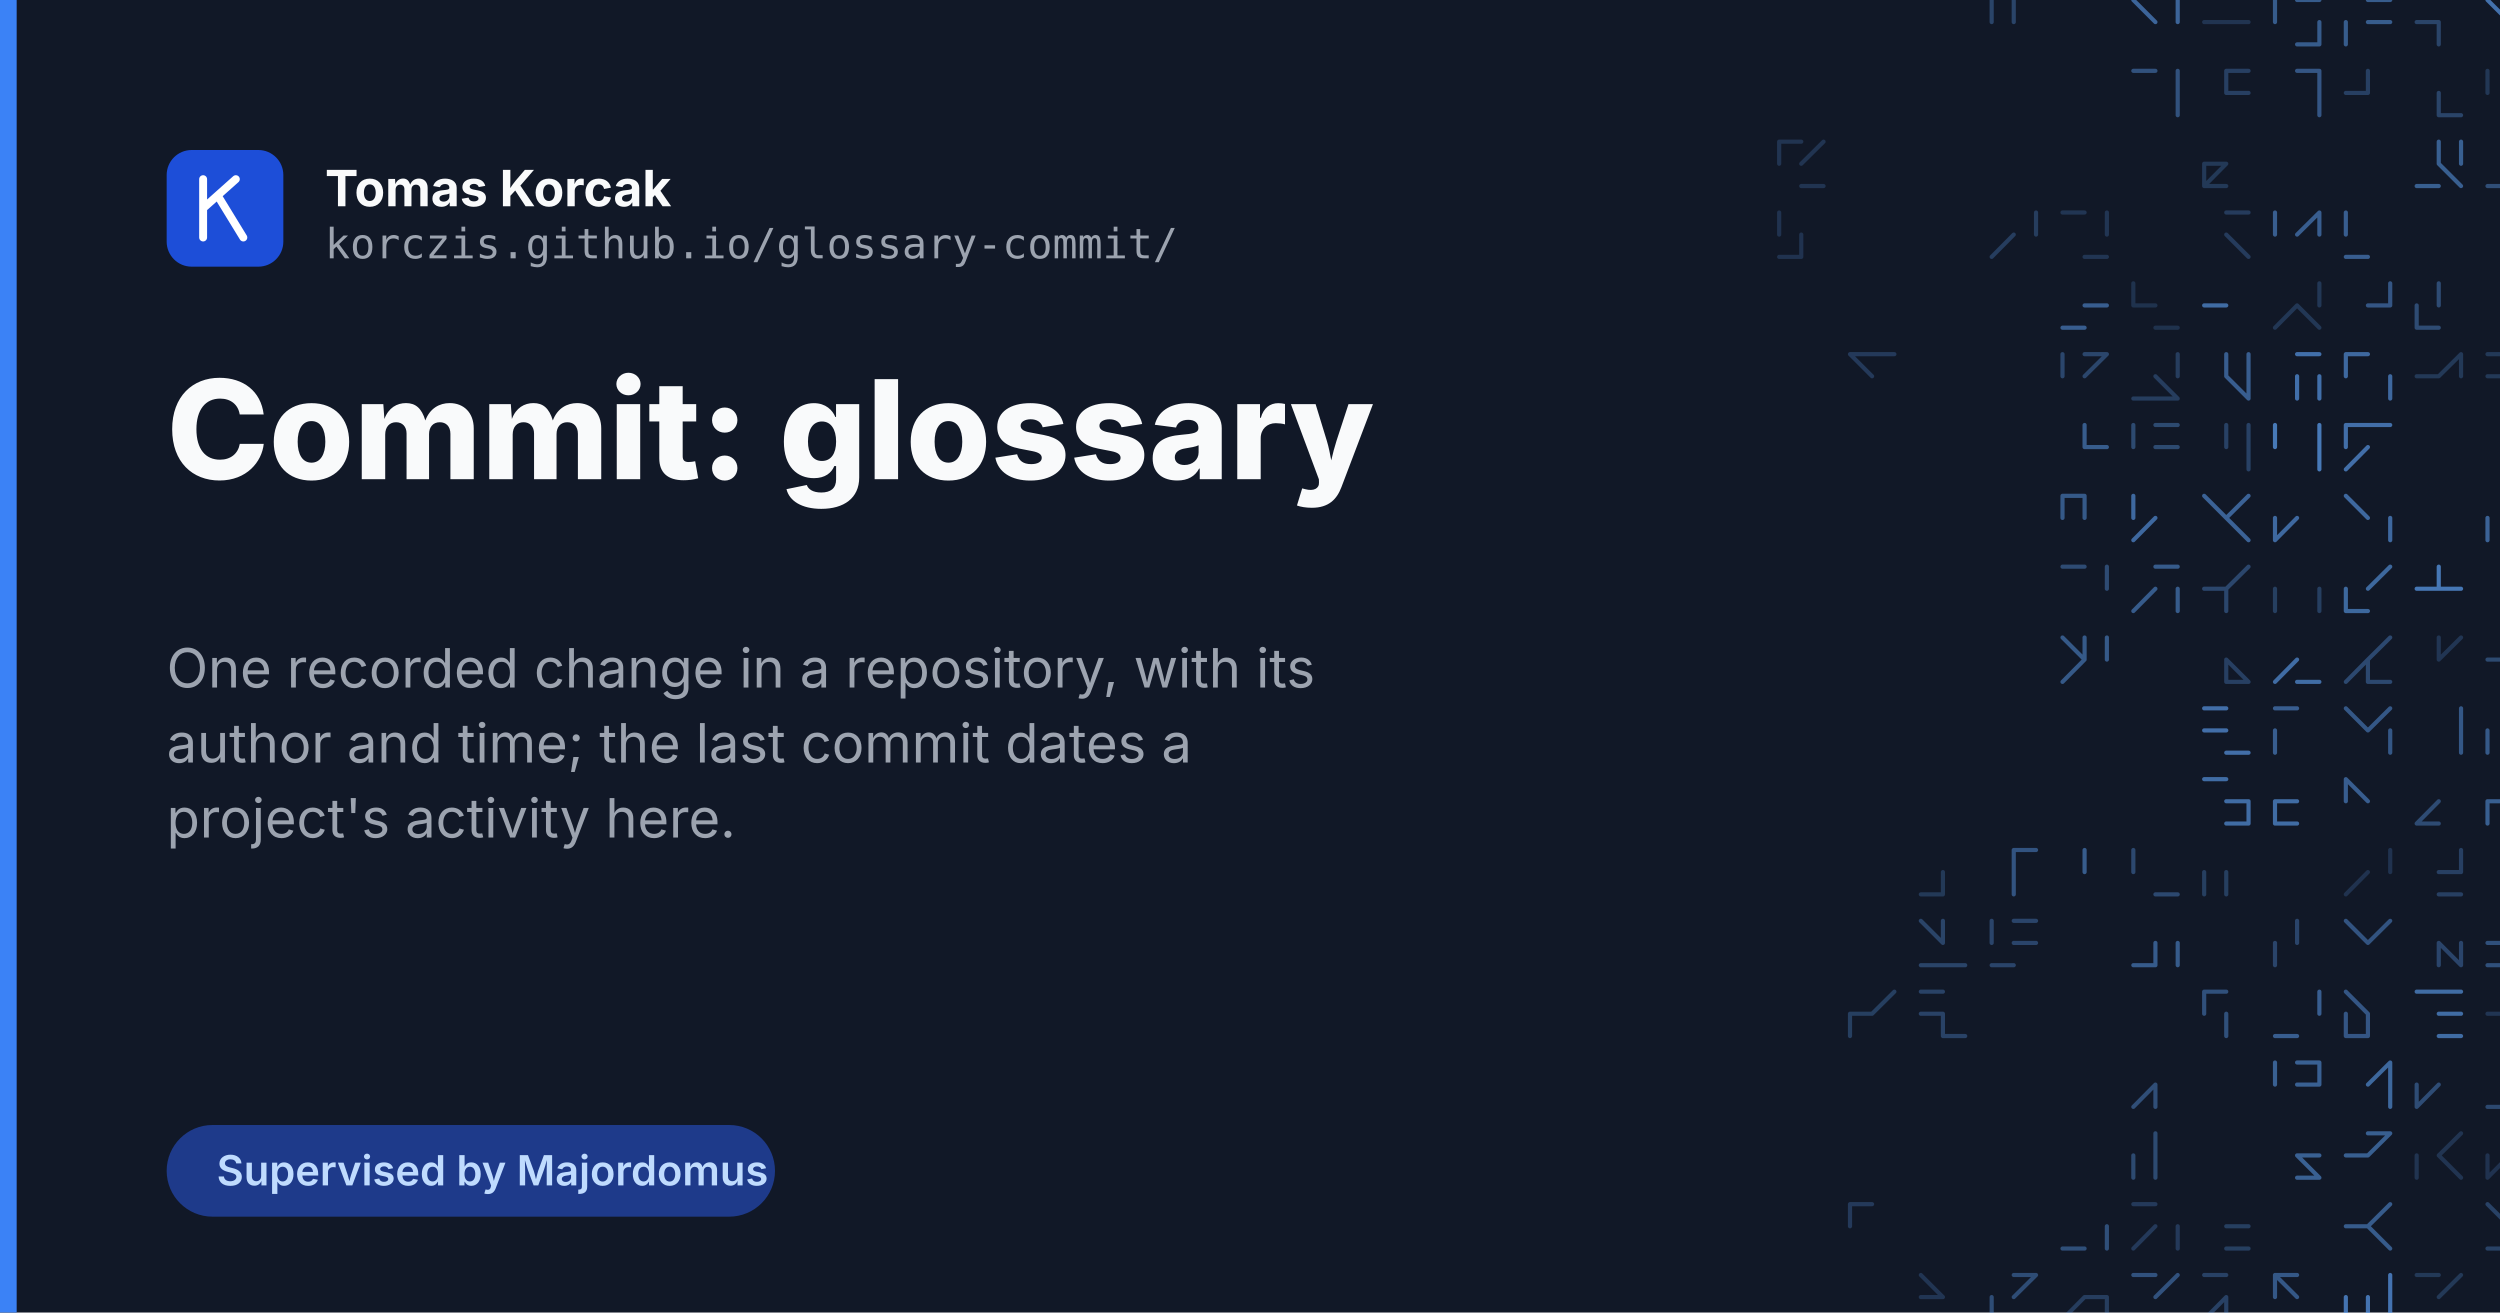
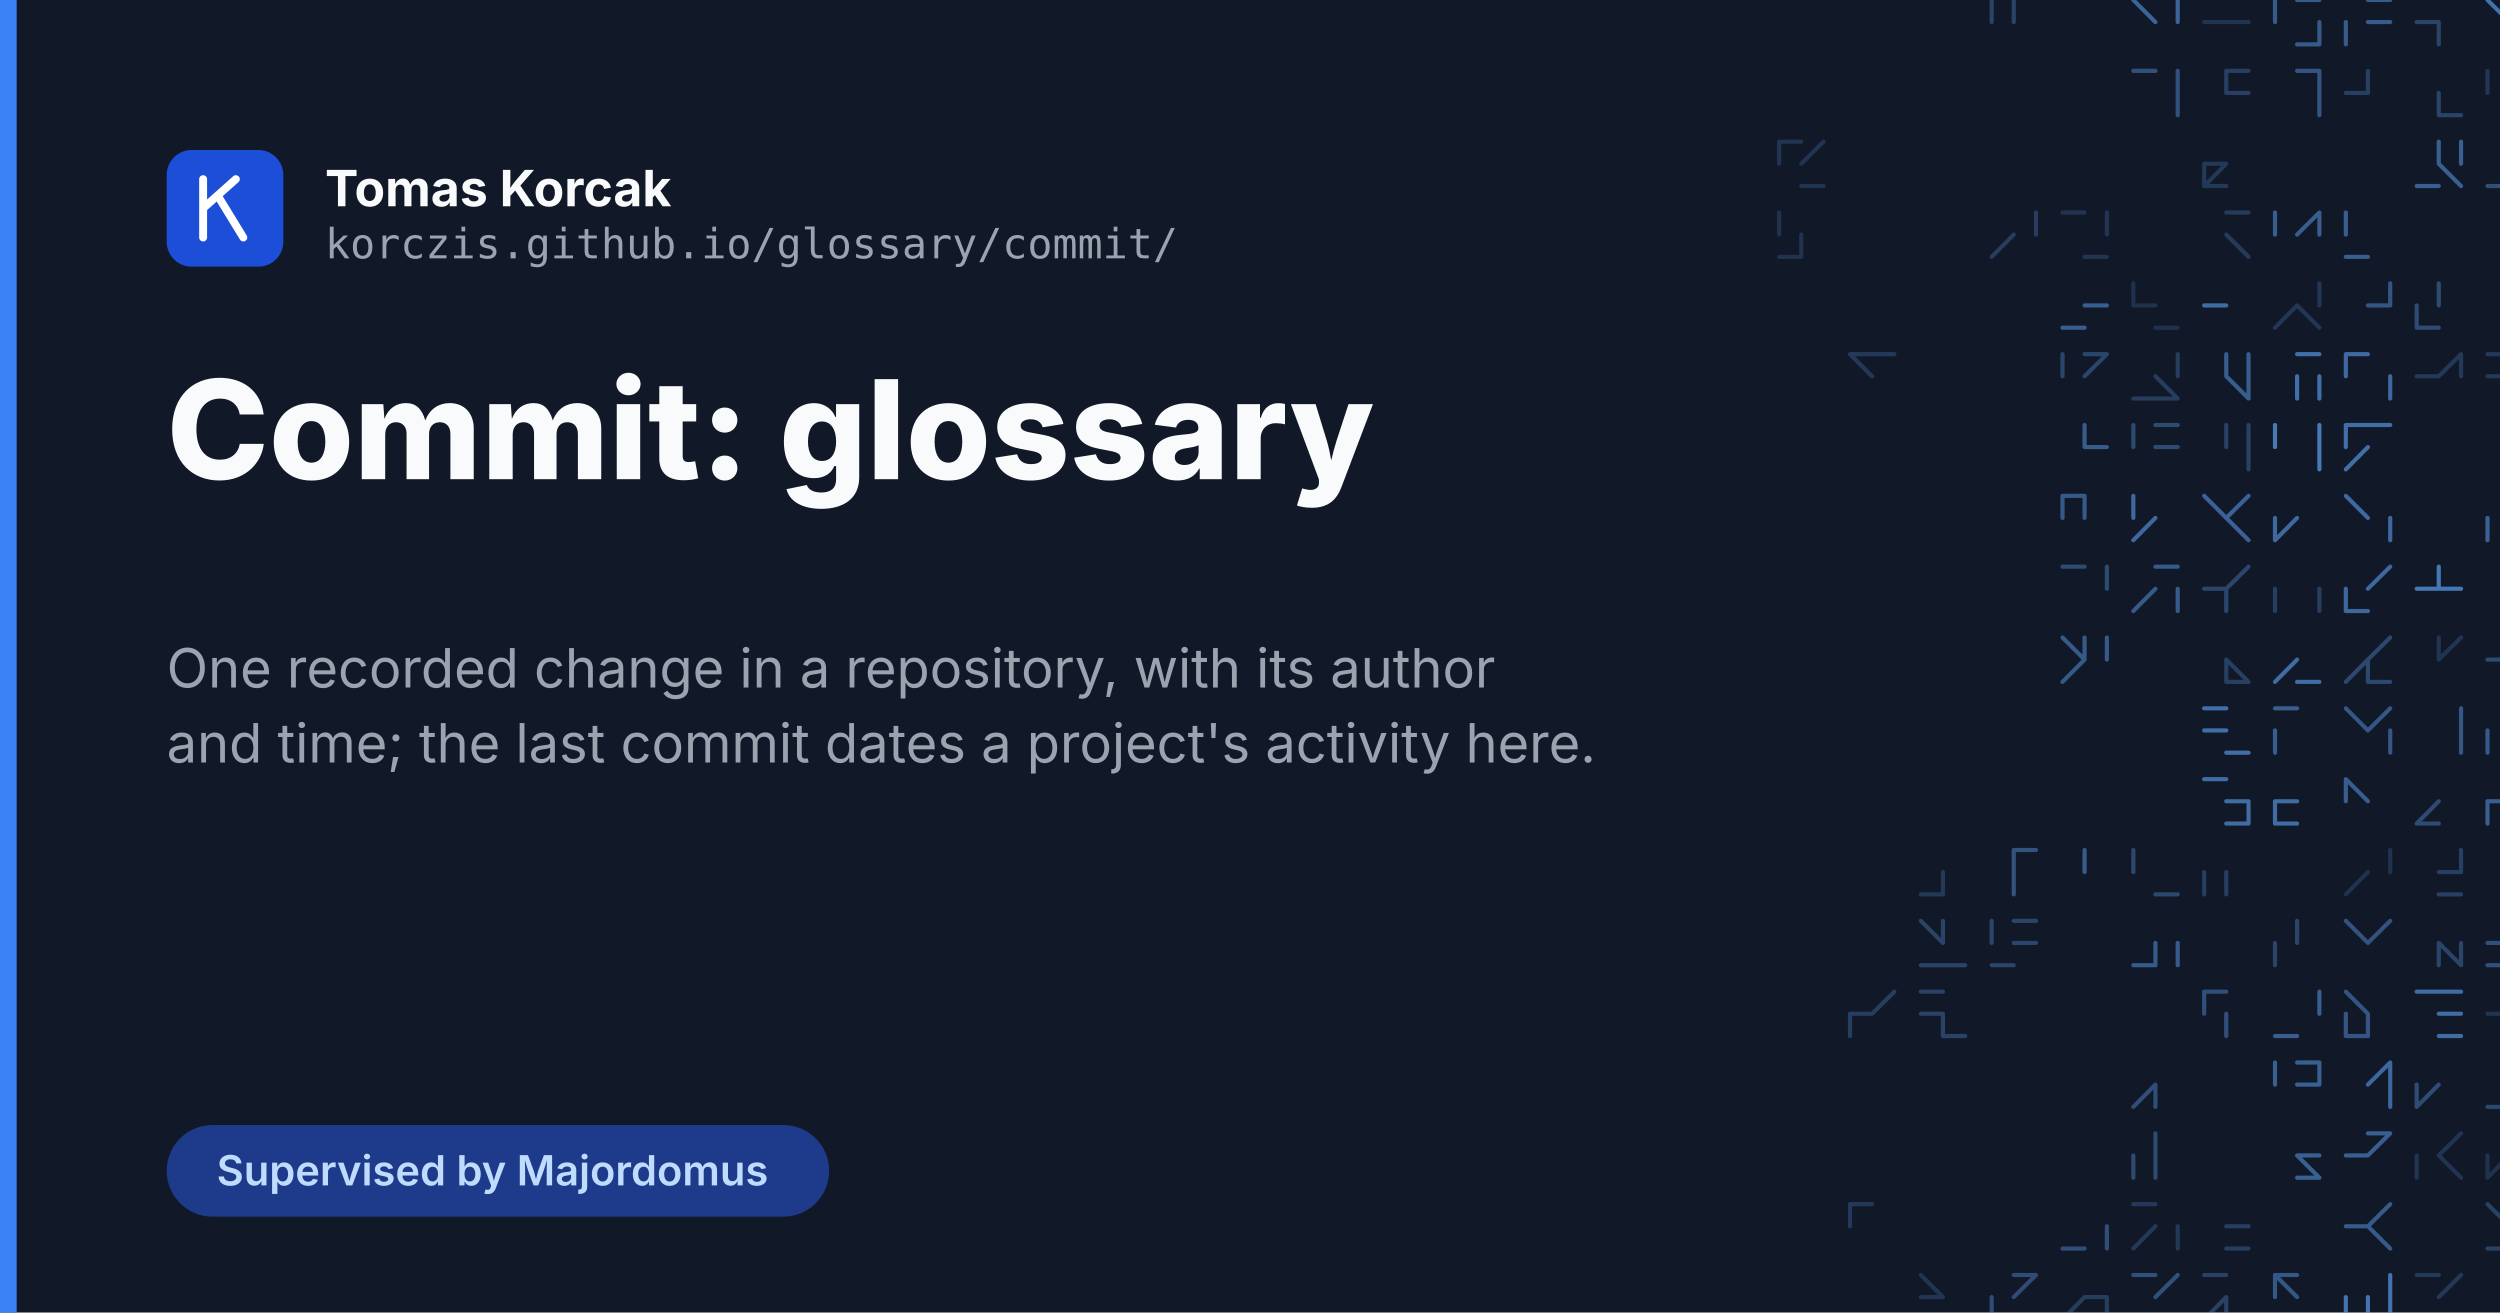
- <svg xmlns="http://www.w3.org/2000/svg" width="1200" height="630" viewBox="0 0 1200 630">
+ <svg xmlns="http://www.w3.org/2000/svg" width="1200" height="630" viewBox="0 0 1200 630" xml:lang="en">
  <rect width="1200" height="630" fill="#111827" />
  <g fill="none" stroke="#60a5fa" stroke-width="2" stroke-linecap="round">
    <path d="M966.6 0.0L966.6 10.6M956.0 0.0L956.0 10.6M956.0 0.0L956.0 10.6" opacity="0.31" />
    <path d="M1024.0 0.0L1034.6 10.6M1045.3 0.0L1045.3 10.6" opacity="0.54" />
    <path d="M1058.0 10.6L1068.6 10.6M1068.6 10.6L1079.3 10.6" opacity="0.20" />
    <path d="M1092.0 0.0L1092.0 10.6M1102.6 21.3L1113.3 21.3M1113.3 10.6L1113.3 21.3M1102.6 0.0L1113.3 0.0" opacity="0.47" />
    <path d="M1126.0 10.6L1126.0 21.3M1136.6 0.0L1147.3 0.0M1136.6 10.6L1147.3 10.6" opacity="0.48" />
    <path d="M1170.6 10.6L1170.6 21.3M1160.0 10.6L1170.6 10.6" opacity="0.31" />
    <path d="M1204.6 10.6L1215.3 21.3M1194.0 0.0L1204.6 10.6" opacity="0.63" />
    <path d="M1249.3 10.6L1249.3 21.3M1228.0 10.6L1228.0 21.3" opacity="0.49" />
    <path d="M1045.3 44.6L1045.3 55.3M1024.0 34.0L1034.6 34.0M1045.3 34.0L1045.3 44.6" opacity="0.41" />
    <path d="M1068.6 44.6L1079.3 44.6M1068.6 34.0L1068.6 44.6M1068.6 34.0L1068.6 44.6M1068.6 34.0L1079.3 34.0" opacity="0.28" />
    <path d="M1113.3 44.6L1113.3 55.3M1113.3 34.0L1113.3 44.6M1102.6 34.0L1113.3 34.0" opacity="0.44" />
    <path d="M1126.0 44.6L1136.6 44.6M1136.6 34.0L1136.6 44.6M1126.0 44.6L1136.6 44.6" opacity="0.28" />
    <path d="M1170.6 44.6L1170.6 55.3M1170.6 55.3L1181.3 55.3" opacity="0.31" />
    <path d="M1194.0 34.0L1194.0 44.6M1215.3 34.0L1204.6 44.6" opacity="0.22" />
    <path d="M1249.3 34.0L1249.3 44.6M1228.0 44.6L1238.6 44.6" opacity="0.56" />
    <path d="M854.0 68.0L864.6 68.0M875.3 68.0L864.6 78.6M854.0 68.0L854.0 78.6M864.6 89.3L875.3 89.3" opacity="0.20" />
    <path d="M1068.6 78.6L1058.0 89.3M1058.0 78.6L1058.0 89.3M1058.0 78.6L1068.6 78.6M1058.0 89.3L1068.6 89.3" opacity="0.23" />
    <path d="M1170.6 68.0L1170.6 78.6M1160.0 89.3L1170.6 89.3M1181.3 68.0L1181.3 78.6M1170.6 78.6L1181.3 89.3" opacity="0.50" />
    <path d="M1215.3 68.0L1215.3 78.6M1194.0 89.3L1204.6 89.3" opacity="0.38" />
    <path d="M1249.3 68.0L1249.3 78.6M1228.0 78.6L1228.0 89.3" opacity="0.53" />
    <path d="M864.6 112.6L864.6 123.3M854.0 123.3L864.6 123.3M854.0 102.0L854.0 112.6" opacity="0.19" />
    <path d="M977.3 102.0L977.3 112.6M966.6 112.6L956.0 123.3M966.6 112.6L956.0 123.3M966.6 112.6L956.0 123.3" opacity="0.26" />
    <path d="M1011.3 102.0L1011.3 112.6M1000.6 123.3L1011.3 123.3M990.0 102.0L1000.6 102.0" opacity="0.21" />
    <path d="M1068.6 112.6L1079.3 123.3M1068.6 102.0L1079.3 102.0" opacity="0.25" />
    <path d="M1113.3 102.0L1113.3 112.6M1092.0 102.0L1092.0 112.6M1113.3 102.0L1102.6 112.6M1092.0 102.0L1092.0 112.6" opacity="0.49" />
    <path d="M1126.0 123.3L1136.6 123.3M1126.0 102.0L1126.0 112.6" opacity="0.49" />
    <path d="M1204.6 112.6L1215.3 112.6M1204.6 123.3L1215.3 123.3M1204.6 123.3L1215.3 123.3" opacity="0.55" />
    <path d="M1238.6 112.6L1249.3 112.6M1238.6 112.6L1238.6 123.3M1228.0 102.0L1238.6 112.6" opacity="0.32" />
    <path d="M1000.6 146.6L1011.3 146.6M990.0 157.3L1000.6 157.3M990.0 157.3L1000.6 157.3" opacity="0.49" />
    <path d="M1024.0 146.6L1034.6 146.6M1024.0 136.0L1024.0 146.6M1034.6 157.3L1045.3 157.3" opacity="0.18" />
    <path d="M1058.0 146.6L1068.6 146.6M1058.0 146.6L1068.6 146.6" opacity="0.59" />
    <path d="M1113.3 136.0L1113.3 146.6M1102.6 146.6L1092.0 157.3M1102.6 146.6L1113.3 157.3" opacity="0.22" />
    <path d="M1147.3 136.0L1147.3 146.6M1136.6 146.6L1147.3 146.6" opacity="0.44" />
    <path d="M1160.0 146.6L1160.0 157.3M1170.6 136.0L1170.6 146.6M1160.0 157.3L1170.6 157.3" opacity="0.36" />
    <path d="M1215.3 136.0L1204.6 146.6M1204.6 157.3L1215.3 157.3" opacity="0.38" />
    <path d="M1238.6 146.6L1228.0 157.3M1238.6 146.6L1238.6 157.3M1238.6 146.6L1238.6 157.3" opacity="0.22" />
    <path d="M888.0 170.0L898.6 170.0M898.6 170.0L909.3 170.0M888.0 170.0L898.6 180.6" opacity="0.24" />
    <path d="M990.0 170.0L990.0 180.6M1000.6 170.0L1011.3 170.0M1000.6 170.0L1011.3 170.0M1011.3 170.0L1000.6 180.6" opacity="0.33" />
    <path d="M1045.3 170.0L1045.3 180.6M1024.0 191.3L1034.6 191.3M1034.6 191.3L1045.3 191.3M1034.6 180.6L1045.3 191.3" opacity="0.26" />
    <path d="M1079.3 170.0L1079.3 180.6M1068.6 170.0L1068.6 180.6M1079.3 180.6L1079.3 191.3M1068.6 180.6L1079.3 191.3" opacity="0.49" />
    <path d="M1113.3 180.6L1113.3 191.3M1102.6 180.6L1102.6 191.3M1102.6 170.0L1113.3 170.0" opacity="0.62" />
    <path d="M1126.0 170.0L1126.0 180.6M1147.3 180.6L1147.3 191.3M1126.0 170.0L1136.6 170.0" opacity="0.57" />
    <path d="M1181.3 170.0L1181.3 180.6M1181.3 170.0L1170.6 180.6M1160.0 180.6L1170.6 180.6" opacity="0.23" />
    <path d="M1194.0 170.0L1204.6 170.0M1204.6 170.0L1215.3 170.0M1204.6 180.6L1215.3 191.3M1194.0 180.6L1204.6 180.6" opacity="0.23" />
    <path d="M1238.6 180.6L1249.3 180.6M1249.3 170.0L1249.3 180.6M1228.0 180.6L1238.6 180.6" opacity="0.36" />
    <path d="M1000.6 204.0L1000.6 214.6M1000.6 214.6L1011.3 214.6" opacity="0.48" />
    <path d="M1024.0 204.0L1024.0 214.6M1024.0 204.0L1024.0 214.6M1034.6 204.0L1045.3 204.0M1034.6 214.6L1045.3 214.6" opacity="0.35" />
    <path d="M1068.6 204.0L1068.6 214.6M1079.3 204.0L1079.3 214.6M1079.3 214.6L1079.3 225.3" opacity="0.29" />
    <path d="M1113.3 214.6L1113.3 225.3M1092.0 204.0L1092.0 214.6M1113.3 204.0L1113.3 214.6" opacity="0.68" />
    <path d="M1136.6 204.0L1147.3 204.0M1126.0 204.0L1136.6 204.0M1126.0 204.0L1126.0 214.6M1136.6 214.6L1126.0 225.3" opacity="0.61" />
    <path d="M1215.3 204.0L1215.3 214.6M1204.6 214.6L1215.3 214.6" opacity="0.46" />
    <path d="M1228.0 214.6L1228.0 225.3M1238.6 214.6L1238.6 225.3M1238.6 204.0L1238.6 214.6M1228.0 204.0L1238.6 214.6" opacity="0.60" />
    <path d="M1000.6 238.0L1000.6 248.6M990.0 238.0L990.0 248.6M990.0 238.0L1000.6 238.0" opacity="0.46" />
    <path d="M1034.6 248.6L1024.0 259.3M1024.0 238.0L1024.0 248.6" opacity="0.57" />
    <path d="M1068.6 248.6L1079.3 259.3M1058.0 238.0L1068.6 248.6M1079.3 238.0L1068.6 248.6" opacity="0.53" />
    <path d="M1102.6 248.6L1092.0 259.3M1092.0 248.6L1092.0 259.3" opacity="0.57" />
    <path d="M1147.3 248.6L1147.3 259.3M1126.0 238.0L1136.6 248.6" opacity="0.57" />
    <path d="M1194.0 248.6L1194.0 259.3M1215.3 238.0L1204.6 248.6M1204.6 238.0L1204.6 248.6" opacity="0.53" />
    <path d="M1238.6 248.6L1238.6 259.3M1238.6 259.3L1249.3 259.3M1249.3 238.0L1238.6 248.6" opacity="0.48" />
    <path d="M1011.3 272.0L1011.3 282.6M990.0 272.0L1000.6 272.0M990.0 272.0L1000.6 272.0" opacity="0.36" />
    <path d="M1034.6 282.6L1024.0 293.3M1045.3 282.6L1045.3 293.3M1034.6 272.0L1045.3 272.0" opacity="0.47" />
    <path d="M1079.3 272.0L1068.6 282.6M1058.0 282.6L1068.6 282.6M1068.6 282.6L1068.6 293.3" opacity="0.33" />
    <path d="M1113.3 282.6L1113.3 293.3M1092.0 282.6L1092.0 293.3" opacity="0.27" />
    <path d="M1126.0 282.6L1126.0 293.3M1126.0 293.3L1136.6 293.3M1147.3 272.0L1136.6 282.6M1147.3 272.0L1136.6 282.6" opacity="0.56" />
    <path d="M1170.6 282.6L1181.3 282.6M1160.0 282.6L1170.6 282.6M1170.6 272.0L1170.6 282.6" opacity="0.67" />
    <path d="M1228.0 282.6L1238.6 282.6M1238.6 272.0L1238.6 282.6M1228.0 282.6L1238.6 282.6M1238.6 293.3L1249.3 293.3" opacity="0.36" />
    <path d="M1000.6 306.0L1000.6 316.6M990.0 306.0L1000.6 316.6M1011.3 306.0L1011.3 316.6M1000.6 316.6L990.0 327.3" opacity="0.46" />
    <path d="M1068.6 316.6L1079.3 327.3M1068.6 316.6L1079.3 327.3M1068.6 327.3L1079.3 327.3M1068.6 316.6L1068.6 327.3" opacity="0.28" />
    <path d="M1102.6 327.3L1113.3 327.3M1102.6 316.6L1092.0 327.3" opacity="0.59" />
    <path d="M1147.3 306.0L1136.6 316.6M1136.6 316.6L1126.0 327.3M1136.6 327.3L1147.3 327.3M1136.6 316.6L1136.6 327.3" opacity="0.34" />
    <path d="M1181.3 306.0L1170.6 316.6M1181.3 306.0L1170.6 316.6M1170.6 306.0L1170.6 316.6" opacity="0.21" />
    <path d="M1204.6 306.0L1215.3 306.0M1204.6 316.6L1215.3 327.3M1194.0 316.6L1204.6 316.6" opacity="0.35" />
    <path d="M1228.0 306.0L1228.0 316.6M1249.3 316.6L1249.3 327.3" opacity="0.26" />
    <path d="M1058.0 350.6L1068.6 350.6M1068.6 361.3L1079.3 361.3M1058.0 340.0L1068.6 340.0M1058.0 350.6L1068.6 350.6" opacity="0.61" />
    <path d="M1092.0 340.0L1102.6 340.0M1092.0 350.6L1092.0 361.3" opacity="0.49" />
    <path d="M1147.3 350.6L1147.3 361.3M1126.0 340.0L1136.6 350.6M1147.3 340.0L1136.6 350.6" opacity="0.45" />
    <path d="M1181.3 350.6L1181.3 361.3M1181.3 340.0L1181.3 350.6" opacity="0.45" />
    <path d="M1204.6 350.6L1215.3 361.3M1194.0 350.6L1194.0 361.3" opacity="0.46" />
    <path d="M1238.6 350.6L1249.3 361.3M1238.6 361.3L1249.3 361.3" opacity="0.49" />
    <path d="M1068.6 384.6L1079.3 384.6M1068.6 395.3L1079.3 395.3M1079.3 384.6L1079.3 395.3M1058.0 374.0L1068.6 374.0" opacity="0.59" />
    <path d="M1092.0 384.6L1092.0 395.3M1092.0 384.6L1102.6 384.6M1092.0 395.3L1102.6 395.3" opacity="0.59" />
    <path d="M1126.0 374.0L1126.0 384.6M1126.0 374.0L1136.6 384.6" opacity="0.49" />
    <path d="M1160.0 395.3L1170.6 395.3M1160.0 395.3L1170.6 395.3M1170.6 384.6L1160.0 395.3" opacity="0.36" />
    <path d="M1194.0 384.6L1194.0 395.3M1215.3 384.6L1215.3 395.3M1194.0 384.6L1204.6 384.6" opacity="0.50" />
    <path d="M1228.0 374.0L1238.6 384.6M1228.0 374.0L1238.6 384.6" opacity="0.53" />
    <path d="M932.6 418.6L932.6 429.3M922.0 429.3L932.6 429.3" opacity="0.23" />
    <path d="M966.6 418.6L966.6 429.3M966.6 408.0L977.3 408.0M966.6 408.0L966.6 418.6M966.6 418.6L966.6 429.3" opacity="0.42" />
    <path d="M1000.6 408.0L1000.6 418.6M1000.6 408.0L1000.6 418.6" opacity="0.48" />
    <path d="M1024.0 408.0L1024.0 418.6M1034.6 429.3L1045.3 429.3" opacity="0.34" />
    <path d="M1058.0 418.6L1058.0 429.3M1068.6 418.6L1068.6 429.3" opacity="0.27" />
    <path d="M1136.6 418.6L1126.0 429.3M1147.3 408.0L1147.3 418.6" opacity="0.19" />
    <path d="M1181.3 408.0L1181.3 418.6M1170.6 429.3L1181.3 429.3M1170.6 418.6L1181.3 418.6" opacity="0.28" />
    <path d="M922.0 442.0L932.6 452.6M932.6 442.0L932.6 452.6M922.0 463.3L932.6 463.3M932.6 463.3L943.3 463.3" opacity="0.31" />
    <path d="M956.0 442.0L956.0 452.6M966.6 452.6L977.3 452.6M966.6 442.0L977.3 442.0M956.0 463.3L966.6 463.3" opacity="0.32" />
    <path d="M1045.3 452.6L1045.3 463.3M1034.6 452.6L1034.6 463.3M1024.0 463.3L1034.6 463.3" opacity="0.47" />
    <path d="M1102.6 442.0L1102.6 452.6M1092.0 452.6L1092.0 463.3" opacity="0.32" />
    <path d="M1147.3 442.0L1136.6 452.6M1126.0 442.0L1136.6 452.6" opacity="0.42" />
    <path d="M1170.6 452.6L1181.3 463.3M1181.3 452.6L1181.3 463.3M1170.6 452.6L1170.6 463.3" opacity="0.32" />
    <path d="M1194.0 452.6L1204.6 452.6M1204.6 452.6L1204.6 463.3M1215.3 442.0L1215.3 452.6M1194.0 463.3L1204.6 463.3" opacity="0.40" />
    <path d="M888.0 486.6L898.6 486.6M888.0 486.6L888.0 497.3M909.3 476.0L898.6 486.6" opacity="0.27" />
    <path d="M922.0 486.6L932.6 486.6M922.0 476.0L932.6 476.0M932.6 497.3L943.3 497.3M932.6 486.6L932.6 497.3" opacity="0.30" />
    <path d="M1068.6 486.6L1068.6 497.3M1058.0 476.0L1068.6 476.0M1058.0 476.0L1058.0 486.6" opacity="0.40" />
    <path d="M1092.0 497.3L1102.6 497.3M1113.3 476.0L1113.3 486.6" opacity="0.49" />
    <path d="M1126.0 476.0L1136.6 486.6M1126.0 497.3L1136.6 497.3M1126.0 486.6L1126.0 497.3M1136.6 486.6L1136.6 497.3" opacity="0.44" />
    <path d="M1170.6 497.3L1181.3 497.3M1170.6 476.0L1181.3 476.0M1170.6 486.6L1181.3 486.6M1160.0 476.0L1170.6 476.0" opacity="0.59" />
    <path d="M1194.0 486.6L1204.6 486.6M1204.6 476.0L1204.6 486.6" opacity="0.21" />
    <path d="M1228.0 486.6L1228.0 497.3M1249.3 476.0L1238.6 486.6M1249.3 476.0L1249.3 486.6" opacity="0.43" />
    <path d="M1034.6 520.6L1034.6 531.3M1034.6 520.6L1024.0 531.3M1034.6 520.6L1024.0 531.3" opacity="0.38" />
    <path d="M1102.6 520.6L1113.3 520.6M1113.3 510.0L1113.3 520.6M1092.0 510.0L1092.0 520.6M1102.6 510.0L1113.3 510.0" opacity="0.51" />
    <path d="M1147.3 510.0L1147.3 520.6M1147.3 510.0L1136.6 520.6M1147.3 520.6L1147.3 531.3" opacity="0.56" />
    <path d="M1160.0 520.6L1160.0 531.3M1170.6 520.6L1160.0 531.3" opacity="0.37" />
    <path d="M1204.6 520.6L1215.3 531.3M1194.0 531.3L1204.6 531.3" opacity="0.34" />
    <path d="M1228.0 520.6L1238.6 520.6M1249.3 520.6L1249.3 531.3" opacity="0.45" />
    <path d="M1034.6 544.0L1034.6 554.6M1034.6 554.6L1034.6 565.3M1024.0 554.6L1024.0 565.3" opacity="0.35" />
    <path d="M1102.6 565.3L1113.3 565.3M1102.6 554.6L1113.3 565.3M1102.6 554.6L1113.3 554.6" opacity="0.51" />
    <path d="M1136.6 544.0L1147.3 544.0M1147.3 544.0L1136.6 554.6M1126.0 554.6L1136.6 554.6M1136.6 544.0L1147.3 544.0" opacity="0.50" />
    <path d="M1181.3 544.0L1170.6 554.6M1181.3 544.0L1170.6 554.6M1160.0 554.6L1160.0 565.3M1170.6 554.6L1181.3 565.3" opacity="0.20" />
    <path d="M1194.0 554.6L1194.0 565.3M1204.6 554.6L1215.3 565.3M1204.6 554.6L1194.0 565.3" opacity="0.19" />
    <path d="M1249.3 554.6L1249.3 565.3M1228.0 554.6L1238.6 554.6M1238.6 544.0L1238.6 554.6" opacity="0.32" />
    <path d="M888.0 578.0L888.0 588.6M888.0 578.0L898.6 578.0" opacity="0.24" />
    <path d="M1011.3 588.6L1011.3 599.3M990.0 599.3L1000.6 599.3" opacity="0.39" />
    <path d="M1045.3 588.6L1045.3 599.3M1034.6 588.6L1024.0 599.3M1024.0 578.0L1034.6 578.0" opacity="0.24" />
    <path d="M1068.6 599.3L1079.3 599.3M1068.6 588.6L1079.3 588.6M1068.6 599.3L1079.3 599.3M1068.6 599.3L1079.3 599.3" opacity="0.27" />
    <path d="M1147.3 578.0L1136.6 588.6M1136.6 588.6L1147.3 599.3M1126.0 588.6L1136.6 588.6" opacity="0.47" />
    <path d="M1194.0 599.3L1204.6 599.3M1204.6 578.0L1215.3 578.0M1194.0 578.0L1204.6 588.6M1204.6 588.6L1204.6 599.3" opacity="0.30" />
    <path d="M1238.6 588.6L1228.0 599.3M1228.0 578.0L1238.6 578.0M1228.0 578.0L1228.0 588.6M1249.3 588.6L1249.3 599.3" opacity="0.19" />
    <path d="M922.0 622.6L932.6 622.6M922.0 633.3L932.6 633.3M922.0 612.0L932.6 622.6" opacity="0.21" />
    <path d="M977.3 612.0L966.6 622.6M956.0 622.6L956.0 633.3M966.6 612.0L977.3 612.0M956.0 622.6L956.0 633.3" opacity="0.37" />
    <path d="M1000.6 622.6L1011.3 622.6M1000.6 622.6L990.0 633.3M1011.3 622.6L1011.3 633.3" opacity="0.26" />
    <path d="M1045.3 612.0L1034.6 622.6M1024.0 612.0L1034.6 612.0" opacity="0.41" />
    <path d="M1058.0 612.0L1068.6 612.0M1068.6 622.6L1058.0 633.3M1068.6 622.6L1068.6 633.3" opacity="0.29" />
    <path d="M1092.0 612.0L1102.6 622.6M1092.0 612.0L1102.6 612.0M1092.0 612.0L1092.0 622.6" opacity="0.45" />
    <path d="M1147.3 612.0L1147.3 622.6M1136.6 622.6L1136.6 633.3M1126.0 622.6L1126.0 633.3M1147.3 622.6L1147.3 633.3" opacity="0.65" />
    <path d="M1160.0 612.0L1170.6 612.0M1181.3 612.0L1170.6 622.6" opacity="0.23" />
    <path d="M1204.6 612.0L1204.6 622.6M1204.6 622.6L1204.6 633.3" opacity="0.65" />
    <path d="M875.3 646.0L875.3 656.6M864.6 656.6L854.0 667.3M864.6 667.3L875.3 667.3" opacity="0.21" />
    <path d="M898.6 646.0L898.6 656.6M898.6 656.6L888.0 667.3M898.6 646.0L898.6 656.6" opacity="0.23" />
    <path d="M966.6 656.6L977.3 656.6M966.6 656.6L977.3 667.3" opacity="0.25" />
    <path d="M1000.6 656.6L990.0 667.3M1000.6 646.0L1000.6 656.6M990.0 646.0L1000.6 656.6" opacity="0.32" />
    <path d="M1034.6 667.3L1045.3 667.3M1024.0 667.3L1034.6 667.3M1024.0 646.0L1034.6 656.6M1024.0 656.6L1024.0 667.3" opacity="0.40" />
    <path d="M1102.6 646.0L1113.3 646.0M1102.6 656.6L1102.6 667.3" opacity="0.53" />
    <path d="M1126.0 646.0L1136.6 656.6M1147.3 646.0L1147.3 656.6" opacity="0.55" />
  </g>
  <rect x="0" y="0" width="8" height="630" fill="#3b82f6" />
  <g font-family="Inter, Helvetica Neue, Helvetica, Arial, sans-serif">
    <rect x="80" y="72" width="56" height="56" rx="12" fill="#1d4ed8" />
    <g fill="none" stroke="#fff" stroke-width="3.8" stroke-linecap="round" stroke-linejoin="round">
      <path d="M97.5 86v28M97.5 100l15.7-14M104.5 93.9l12.3 20.1" />
    </g>
    <text x="156" y="99" font-size="24" font-weight="700" fill="#f9fafb">Tomas Korcak</text>
-     <text x="156" y="124" font-size="20" font-family="JetBrains Mono, Menlo, monospace" fill="#9ca3af">korczis.github.io/glossary-commit/</text>
+     <text id="address" x="156" y="124" font-size="20" font-family="JetBrains Mono, Menlo, monospace" fill="#9ca3af">korczis.github.io/glossary/commit/</text>
    <text x="80" y="230" font-size="66" font-weight="800" fill="#f9fafb">Commit: glossary</text>
-     <text x="80" y="330" font-size="26" fill="#9ca3af">One recorded change in a repository, with its</text>
-     <text x="80" y="366" font-size="26" fill="#9ca3af">author and time; the last commit dates a</text>
-     <text x="80" y="402" font-size="26" fill="#9ca3af">project's activity here.</text>
-     <rect x="80" y="540" width="292" height="44" rx="22" fill="#1e3a8a" />
+     <text x="80" y="330" font-size="26" fill="#9ca3af">One recorded change in a repository, with its author</text>
+     <text x="80" y="366" font-size="26" fill="#9ca3af">and time; the last commit dates a project's activity here.</text>
+     <rect x="80" y="540" width="318" height="44" rx="22" fill="#1e3a8a" />
    <text x="104" y="569" font-size="20" font-weight="600" fill="#bfdbfe">Supervised by Majordomus</text>
  </g>
</svg>
